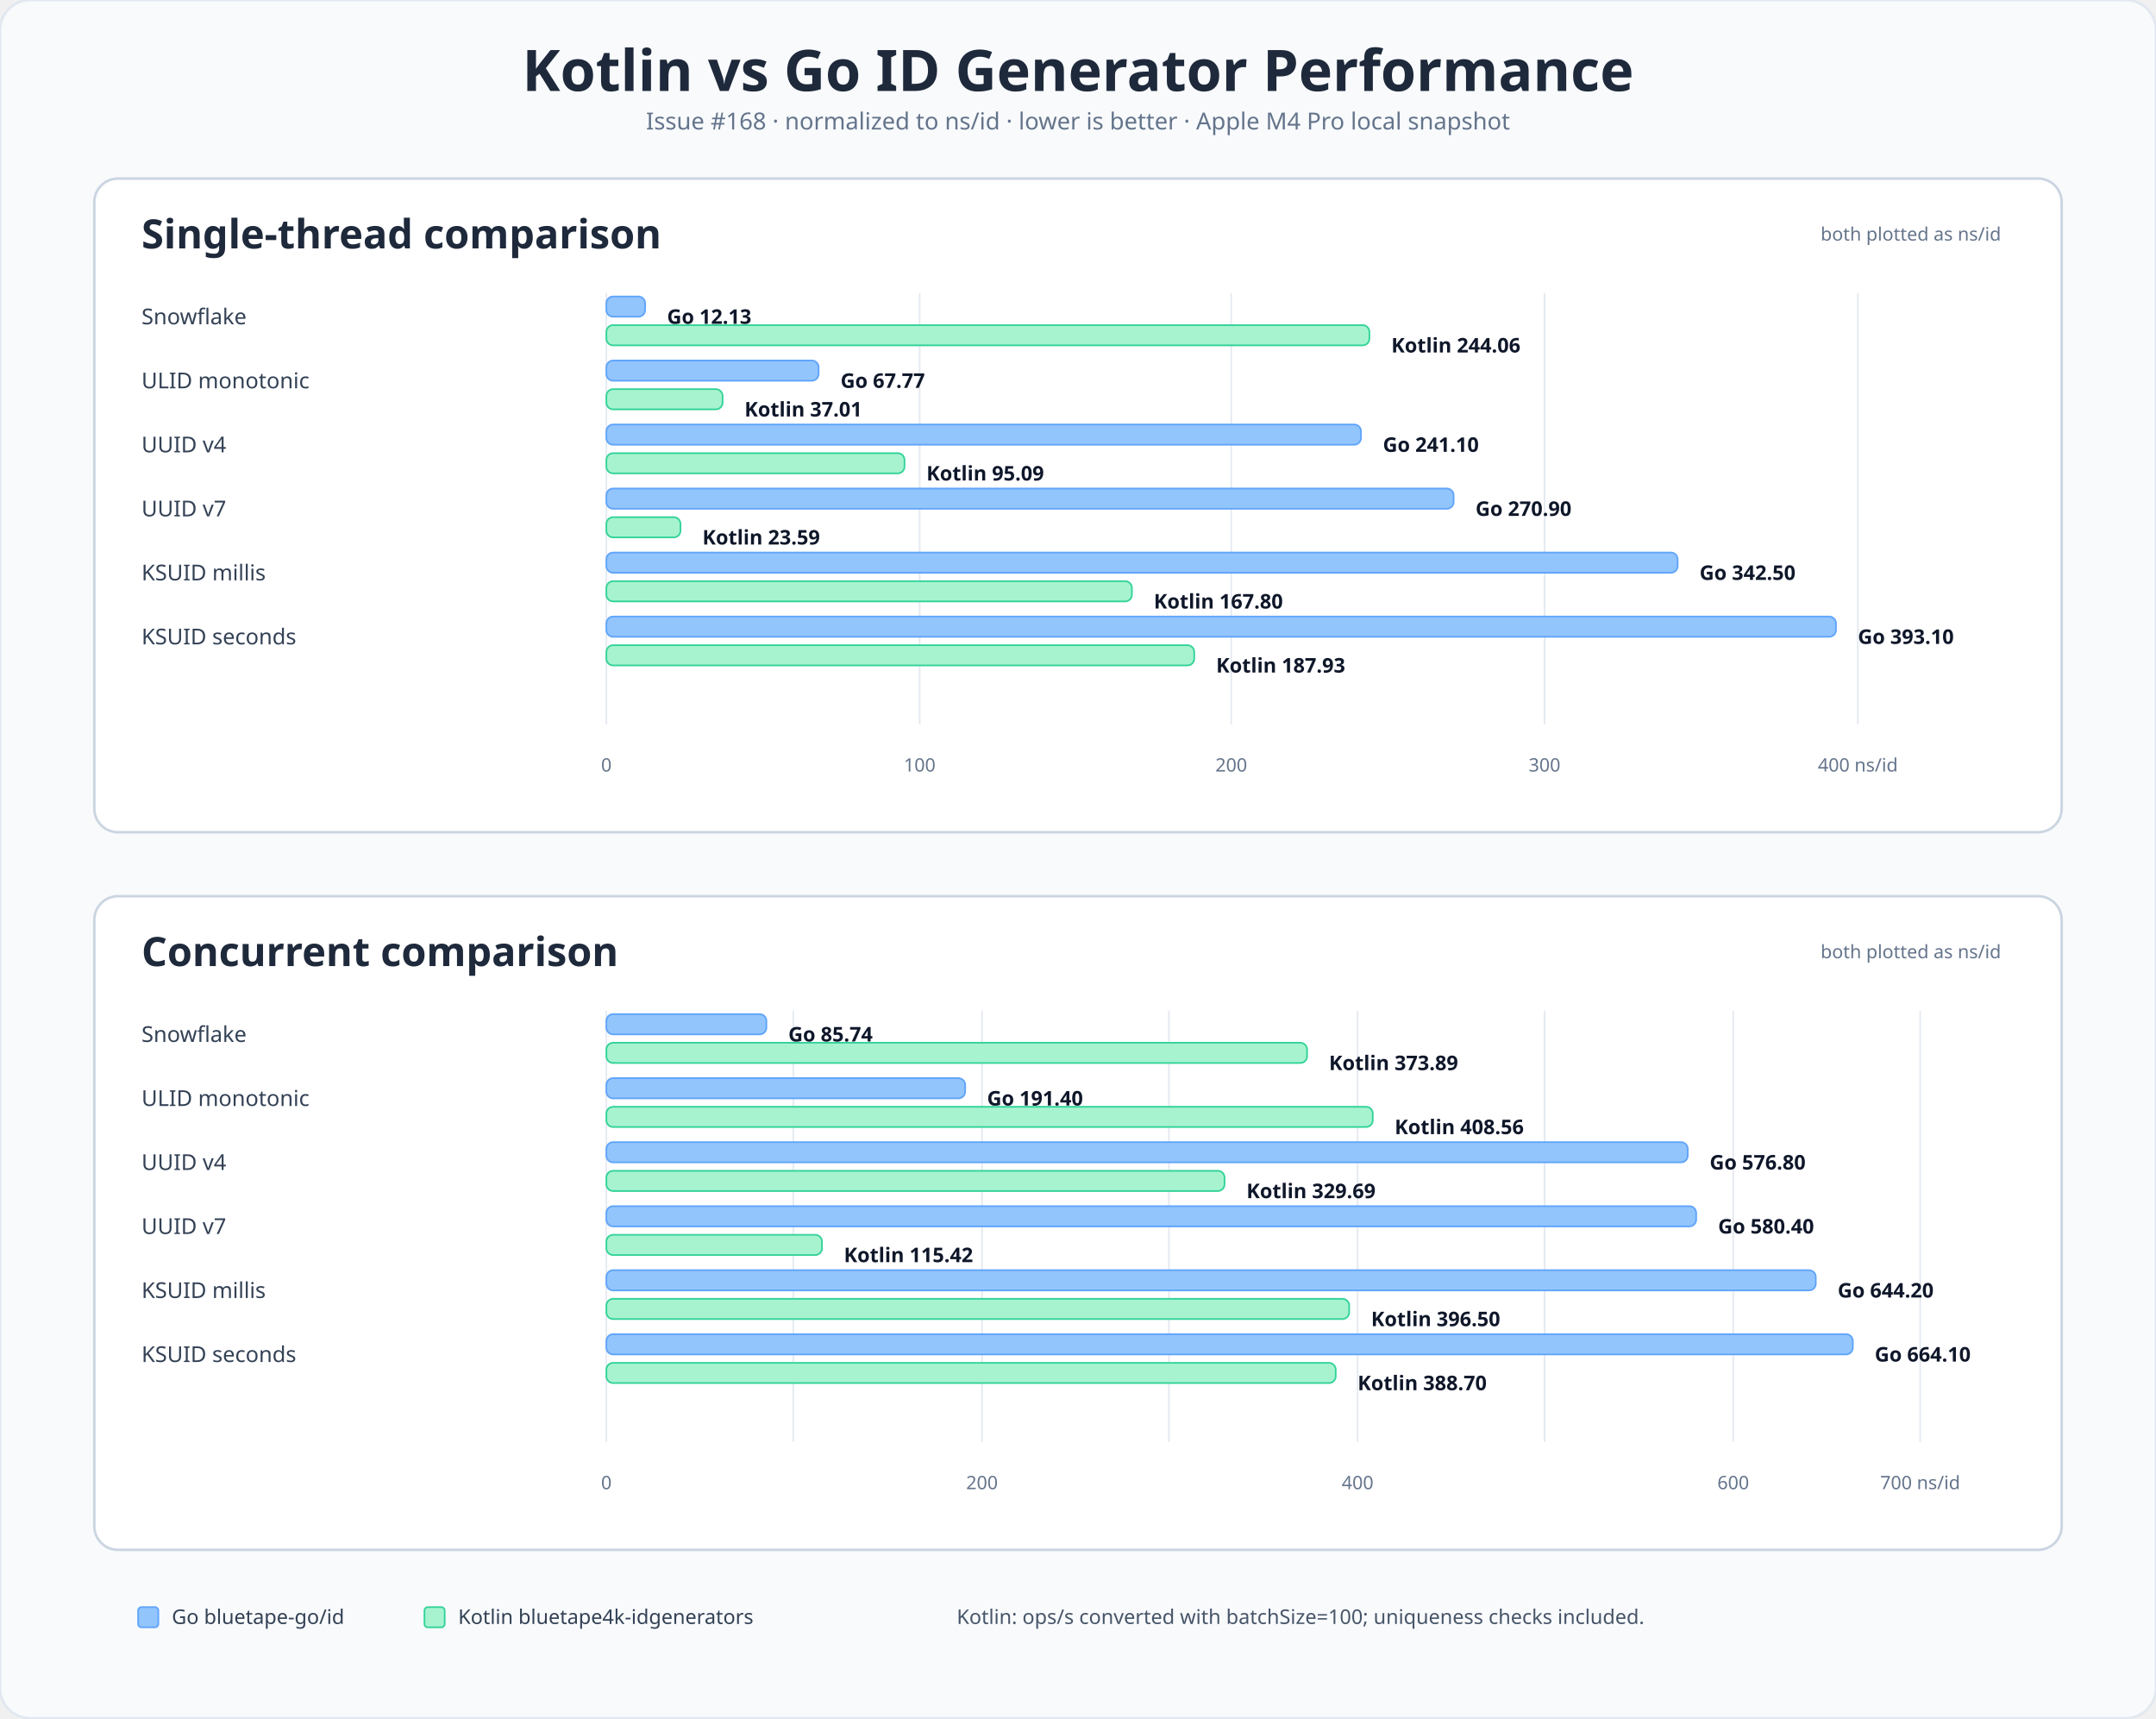
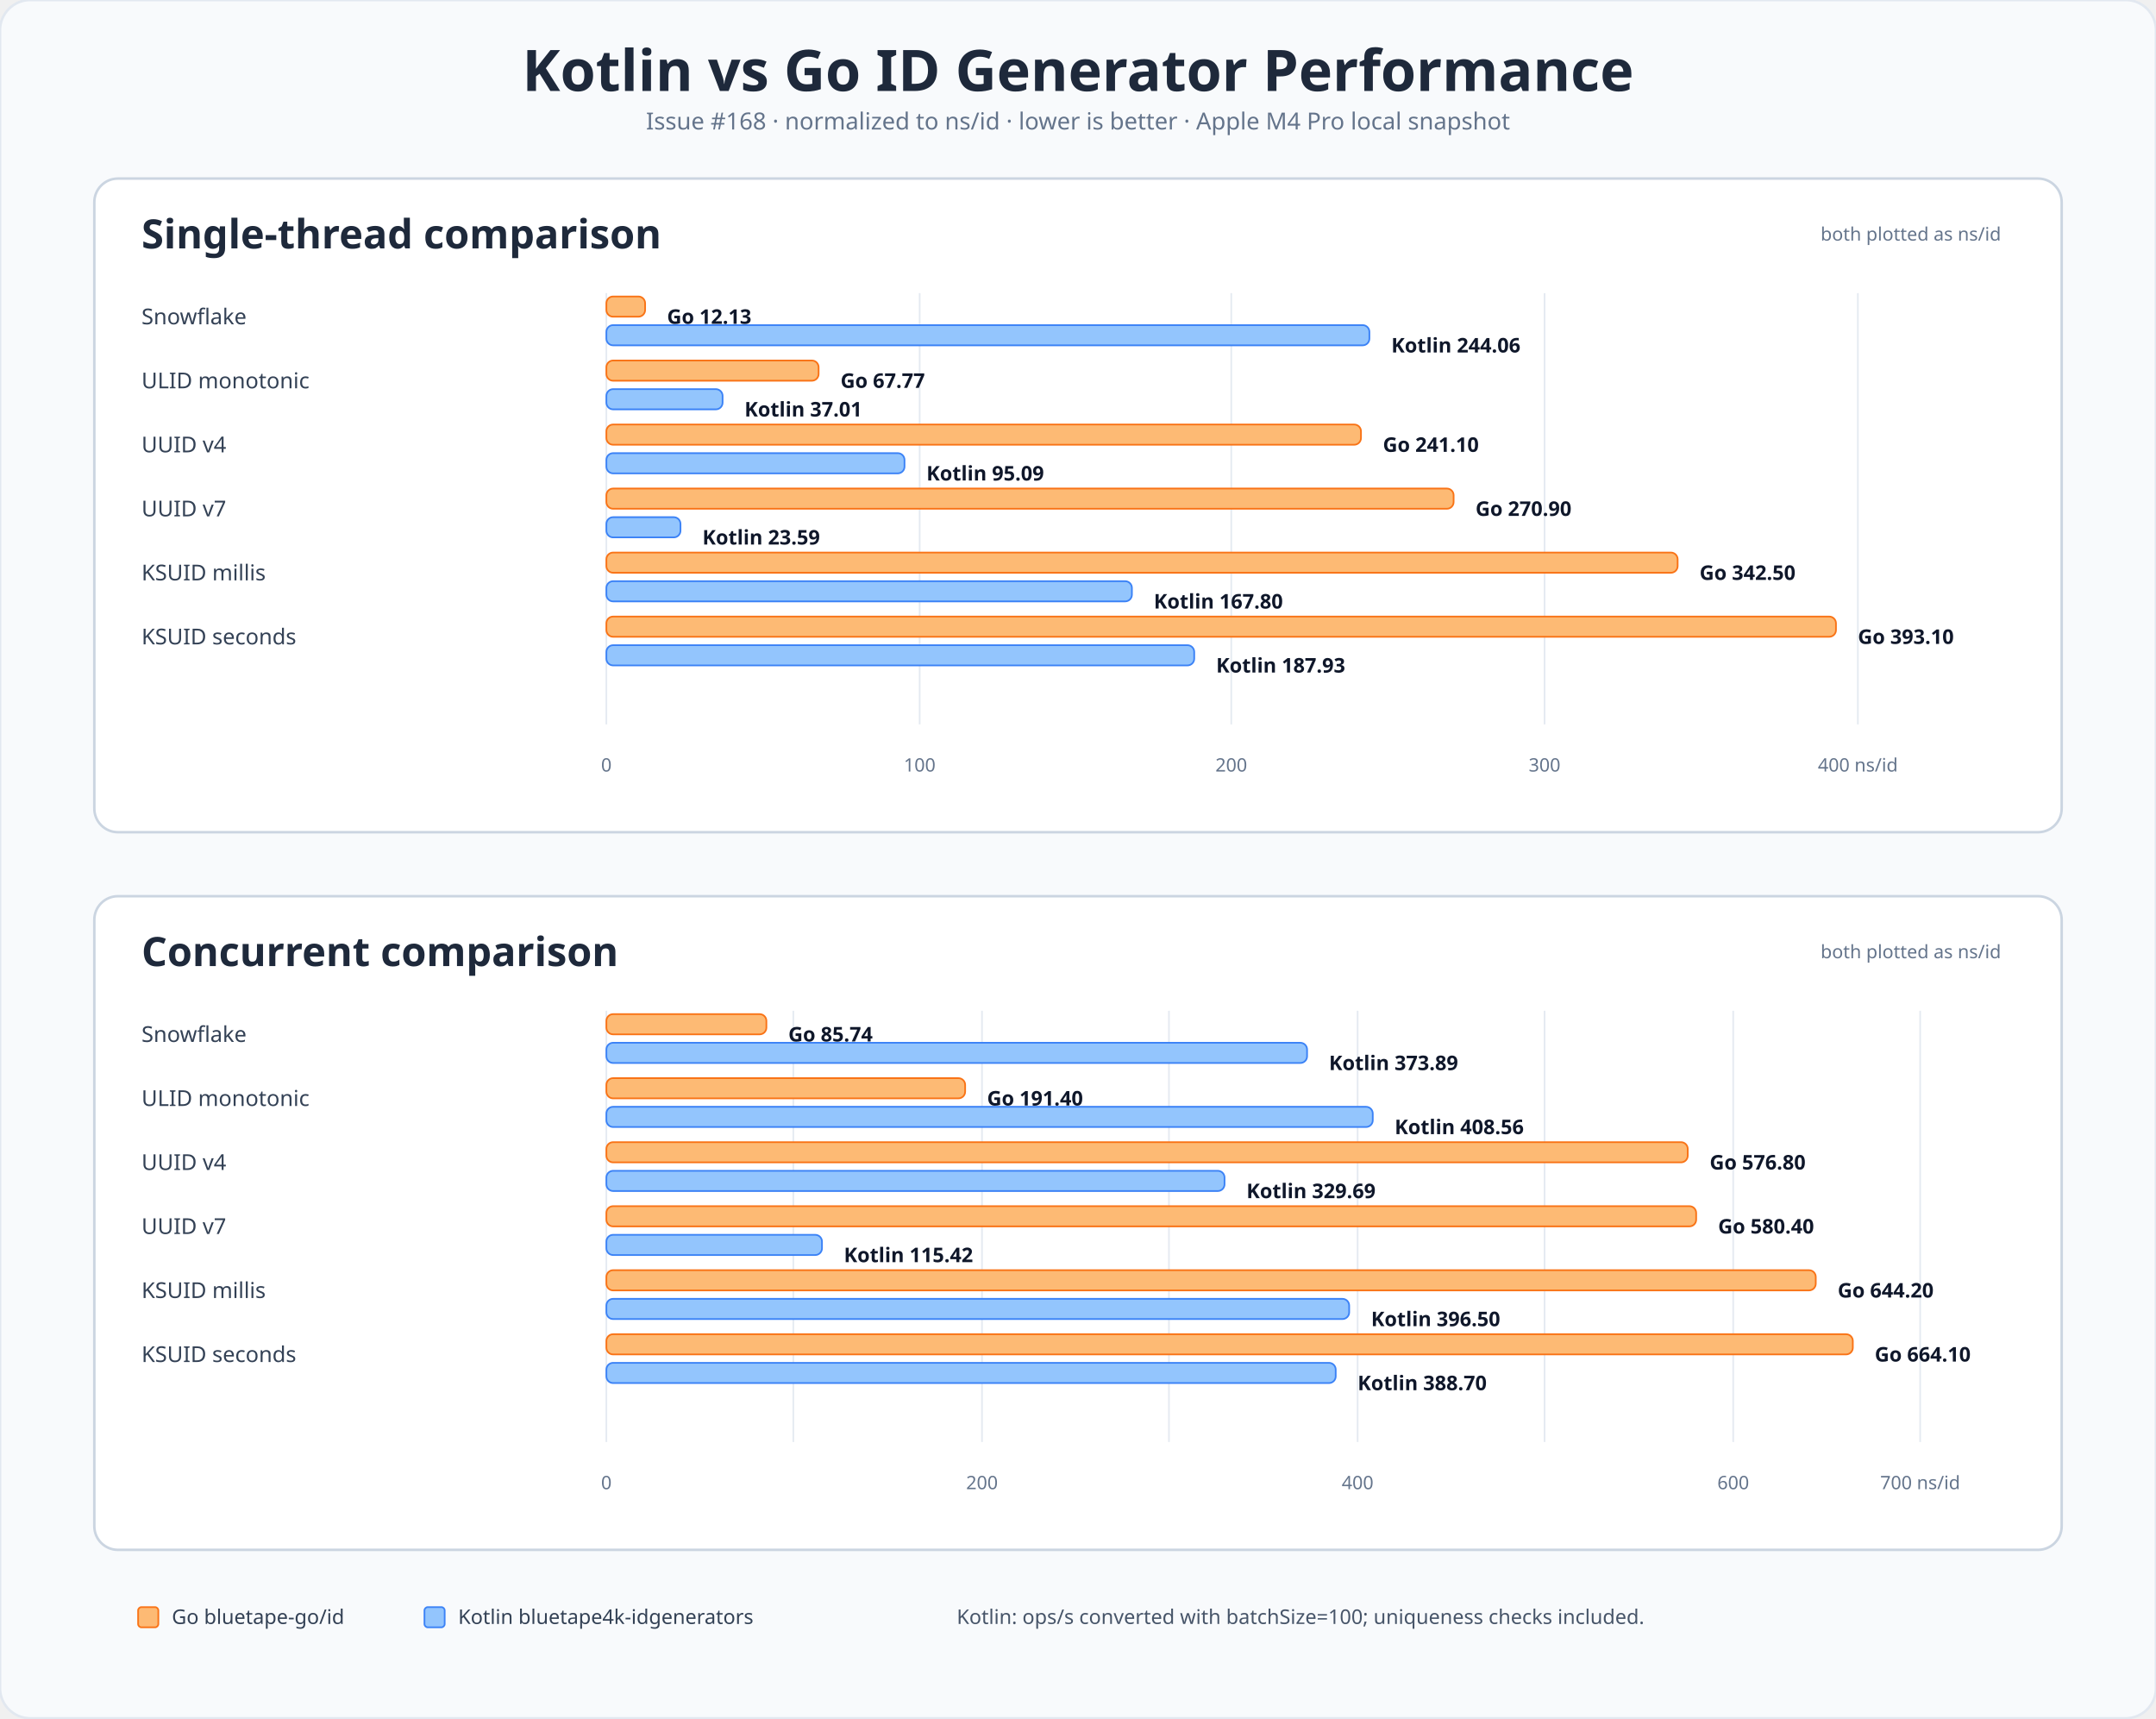
<svg xmlns="http://www.w3.org/2000/svg" width="1280" height="1020" viewBox="0 0 1280 1020">
  <defs>
    <style>
      @font-face {
        font-family: 'Architects Daughter';
        src: url('/Users/debop/Library/Fonts/ArchitectsDaughter-Regular.ttf');
      }
      @font-face {
        font-family: 'Comic Mono';
        src: url('/Users/debop/Library/Fonts/ComicMono.ttf');
        font-weight: normal;
      }
      @font-face {
        font-family: 'Comic Mono';
        src: url('/Users/debop/Library/Fonts/ComicMono-Bold.ttf');
        font-weight: bold;
      }
      .title { font-family: 'Architects Daughter'; font-size: 34px; fill: #1E293B; font-weight: bold; }
      .subtitle { font-family: 'Comic Mono'; font-size: 14px; fill: #64748B; }
      .section { font-family: 'Architects Daughter'; font-size: 24px; fill: #1E293B; font-weight: bold; }
      .label { font-family: 'Comic Mono'; font-size: 13px; fill: #334155; }
      .value { font-family: 'Comic Mono'; font-size: 12px; fill: #0F172A; font-weight: bold; }
      .axis { font-family: 'Comic Mono'; font-size: 11px; fill: #64748B; }
      .legend { font-family: 'Comic Mono'; font-size: 12px; fill: #334155; }
      .note { font-family: 'Comic Mono'; font-size: 12px; fill: #475569; }
    </style>
  </defs>
  <rect x="0" y="0" width="1280" height="1020" fill="#F8FAFC" stroke="#E2E8F0" stroke-width="1.5" rx="18" />
  <text x="640" y="42" text-anchor="middle" dominant-baseline="middle" class="title">Kotlin vs Go ID Generator Performance</text>
  <text x="640" y="72" text-anchor="middle" dominant-baseline="middle" class="subtitle">Issue #168 · normalized to ns/id · lower is better · Apple M4 Pro local snapshot</text>
  <g>
    <rect x="56" y="106" width="1168" height="388" fill="#FFFFFF" stroke="#CBD5E1" stroke-width="1.5" rx="14" />
    <text x="84" y="139" dominant-baseline="middle" class="section">Single-thread comparison</text>
    <text x="1188" y="139" text-anchor="end" dominant-baseline="middle" class="axis">both plotted as ns/id</text>
    <g opacity="0.9">
      <line x1="360" y1="174" x2="360" y2="430" stroke="#E2E8F0" />
      <line x1="546" y1="174" x2="546" y2="430" stroke="#E2E8F0" />
      <line x1="731" y1="174" x2="731" y2="430" stroke="#E2E8F0" />
      <line x1="917" y1="174" x2="917" y2="430" stroke="#E2E8F0" />
      <line x1="1103" y1="174" x2="1103" y2="430" stroke="#E2E8F0" />
    </g>
    <text x="360" y="458" text-anchor="middle" class="axis">0</text>
    <text x="546" y="458" text-anchor="middle" class="axis">100</text>
    <text x="731" y="458" text-anchor="middle" class="axis">200</text>
    <text x="917" y="458" text-anchor="middle" class="axis">300</text>
    <text x="1103" y="458" text-anchor="middle" class="axis">400 ns/id</text>
    <text x="84" y="188" dominant-baseline="middle" class="label">Snowflake</text>
-     <rect x="360" y="176" width="23" height="12" fill="#93C5FD" stroke="#60A5FA" rx="4" />
-     <rect x="360" y="193" width="453" height="12" fill="#A7F3D0" stroke="#34D399" rx="4" />
+     <rect x="360" y="176" width="23" height="12" fill="#FDBA74" stroke="#F97316" rx="4" />
+     <rect x="360" y="193" width="453" height="12" fill="#93C5FD" stroke="#3B82F6" rx="4" />
    <text x="396" y="188" dominant-baseline="middle" class="value">Go 12.13</text>
    <text x="826" y="205" dominant-baseline="middle" class="value">Kotlin 244.06</text>
    <text x="84" y="226" dominant-baseline="middle" class="label">ULID monotonic</text>
-     <rect x="360" y="214" width="126" height="12" fill="#93C5FD" stroke="#60A5FA" rx="4" />
-     <rect x="360" y="231" width="69" height="12" fill="#A7F3D0" stroke="#34D399" rx="4" />
+     <rect x="360" y="214" width="126" height="12" fill="#FDBA74" stroke="#F97316" rx="4" />
+     <rect x="360" y="231" width="69" height="12" fill="#93C5FD" stroke="#3B82F6" rx="4" />
    <text x="499" y="226" dominant-baseline="middle" class="value">Go 67.77</text>
    <text x="442" y="243" dominant-baseline="middle" class="value">Kotlin 37.01</text>
    <text x="84" y="264" dominant-baseline="middle" class="label">UUID v4</text>
-     <rect x="360" y="252" width="448" height="12" fill="#93C5FD" stroke="#60A5FA" rx="4" />
-     <rect x="360" y="269" width="177" height="12" fill="#A7F3D0" stroke="#34D399" rx="4" />
+     <rect x="360" y="252" width="448" height="12" fill="#FDBA74" stroke="#F97316" rx="4" />
+     <rect x="360" y="269" width="177" height="12" fill="#93C5FD" stroke="#3B82F6" rx="4" />
    <text x="821" y="264" dominant-baseline="middle" class="value">Go 241.10</text>
    <text x="550" y="281" dominant-baseline="middle" class="value">Kotlin 95.09</text>
    <text x="84" y="302" dominant-baseline="middle" class="label">UUID v7</text>
-     <rect x="360" y="290" width="503" height="12" fill="#93C5FD" stroke="#60A5FA" rx="4" />
-     <rect x="360" y="307" width="44" height="12" fill="#A7F3D0" stroke="#34D399" rx="4" />
+     <rect x="360" y="290" width="503" height="12" fill="#FDBA74" stroke="#F97316" rx="4" />
+     <rect x="360" y="307" width="44" height="12" fill="#93C5FD" stroke="#3B82F6" rx="4" />
    <text x="876" y="302" dominant-baseline="middle" class="value">Go 270.90</text>
    <text x="417" y="319" dominant-baseline="middle" class="value">Kotlin 23.59</text>
    <text x="84" y="340" dominant-baseline="middle" class="label">KSUID millis</text>
-     <rect x="360" y="328" width="636" height="12" fill="#93C5FD" stroke="#60A5FA" rx="4" />
-     <rect x="360" y="345" width="312" height="12" fill="#A7F3D0" stroke="#34D399" rx="4" />
+     <rect x="360" y="328" width="636" height="12" fill="#FDBA74" stroke="#F97316" rx="4" />
+     <rect x="360" y="345" width="312" height="12" fill="#93C5FD" stroke="#3B82F6" rx="4" />
    <text x="1009" y="340" dominant-baseline="middle" class="value">Go 342.50</text>
    <text x="685" y="357" dominant-baseline="middle" class="value">Kotlin 167.80</text>
    <text x="84" y="378" dominant-baseline="middle" class="label">KSUID seconds</text>
-     <rect x="360" y="366" width="730" height="12" fill="#93C5FD" stroke="#60A5FA" rx="4" />
-     <rect x="360" y="383" width="349" height="12" fill="#A7F3D0" stroke="#34D399" rx="4" />
+     <rect x="360" y="366" width="730" height="12" fill="#FDBA74" stroke="#F97316" rx="4" />
+     <rect x="360" y="383" width="349" height="12" fill="#93C5FD" stroke="#3B82F6" rx="4" />
    <text x="1103" y="378" dominant-baseline="middle" class="value">Go 393.10</text>
    <text x="722" y="395" dominant-baseline="middle" class="value">Kotlin 187.93</text>
  </g>
  <g>
    <rect x="56" y="532" width="1168" height="388" fill="#FFFFFF" stroke="#CBD5E1" stroke-width="1.5" rx="14" />
    <text x="84" y="565" dominant-baseline="middle" class="section">Concurrent comparison</text>
    <text x="1188" y="565" text-anchor="end" dominant-baseline="middle" class="axis">both plotted as ns/id</text>
    <g opacity="0.9">
      <line x1="360" y1="600" x2="360" y2="856" stroke="#E2E8F0" />
      <line x1="471" y1="600" x2="471" y2="856" stroke="#E2E8F0" />
      <line x1="583" y1="600" x2="583" y2="856" stroke="#E2E8F0" />
      <line x1="694" y1="600" x2="694" y2="856" stroke="#E2E8F0" />
      <line x1="806" y1="600" x2="806" y2="856" stroke="#E2E8F0" />
      <line x1="917" y1="600" x2="917" y2="856" stroke="#E2E8F0" />
      <line x1="1029" y1="600" x2="1029" y2="856" stroke="#E2E8F0" />
      <line x1="1140" y1="600" x2="1140" y2="856" stroke="#E2E8F0" />
    </g>
    <text x="360" y="884" text-anchor="middle" class="axis">0</text>
    <text x="583" y="884" text-anchor="middle" class="axis">200</text>
    <text x="806" y="884" text-anchor="middle" class="axis">400</text>
    <text x="1029" y="884" text-anchor="middle" class="axis">600</text>
    <text x="1140" y="884" text-anchor="middle" class="axis">700 ns/id</text>
    <text x="84" y="614" dominant-baseline="middle" class="label">Snowflake</text>
-     <rect x="360" y="602" width="95" height="12" fill="#93C5FD" stroke="#60A5FA" rx="4" />
-     <rect x="360" y="619" width="416" height="12" fill="#A7F3D0" stroke="#34D399" rx="4" />
+     <rect x="360" y="602" width="95" height="12" fill="#FDBA74" stroke="#F97316" rx="4" />
+     <rect x="360" y="619" width="416" height="12" fill="#93C5FD" stroke="#3B82F6" rx="4" />
    <text x="468" y="614" dominant-baseline="middle" class="value">Go 85.74</text>
    <text x="789" y="631" dominant-baseline="middle" class="value">Kotlin 373.89</text>
    <text x="84" y="652" dominant-baseline="middle" class="label">ULID monotonic</text>
-     <rect x="360" y="640" width="213" height="12" fill="#93C5FD" stroke="#60A5FA" rx="4" />
-     <rect x="360" y="657" width="455" height="12" fill="#A7F3D0" stroke="#34D399" rx="4" />
+     <rect x="360" y="640" width="213" height="12" fill="#FDBA74" stroke="#F97316" rx="4" />
+     <rect x="360" y="657" width="455" height="12" fill="#93C5FD" stroke="#3B82F6" rx="4" />
    <text x="586" y="652" dominant-baseline="middle" class="value">Go 191.40</text>
    <text x="828" y="669" dominant-baseline="middle" class="value">Kotlin 408.56</text>
    <text x="84" y="690" dominant-baseline="middle" class="label">UUID v4</text>
-     <rect x="360" y="678" width="642" height="12" fill="#93C5FD" stroke="#60A5FA" rx="4" />
-     <rect x="360" y="695" width="367" height="12" fill="#A7F3D0" stroke="#34D399" rx="4" />
+     <rect x="360" y="678" width="642" height="12" fill="#FDBA74" stroke="#F97316" rx="4" />
+     <rect x="360" y="695" width="367" height="12" fill="#93C5FD" stroke="#3B82F6" rx="4" />
    <text x="1015" y="690" dominant-baseline="middle" class="value">Go 576.80</text>
    <text x="740" y="707" dominant-baseline="middle" class="value">Kotlin 329.69</text>
    <text x="84" y="728" dominant-baseline="middle" class="label">UUID v7</text>
-     <rect x="360" y="716" width="647" height="12" fill="#93C5FD" stroke="#60A5FA" rx="4" />
-     <rect x="360" y="733" width="128" height="12" fill="#A7F3D0" stroke="#34D399" rx="4" />
+     <rect x="360" y="716" width="647" height="12" fill="#FDBA74" stroke="#F97316" rx="4" />
+     <rect x="360" y="733" width="128" height="12" fill="#93C5FD" stroke="#3B82F6" rx="4" />
    <text x="1020" y="728" dominant-baseline="middle" class="value">Go 580.40</text>
    <text x="501" y="745" dominant-baseline="middle" class="value">Kotlin 115.42</text>
    <text x="84" y="766" dominant-baseline="middle" class="label">KSUID millis</text>
-     <rect x="360" y="754" width="718" height="12" fill="#93C5FD" stroke="#60A5FA" rx="4" />
-     <rect x="360" y="771" width="441" height="12" fill="#A7F3D0" stroke="#34D399" rx="4" />
+     <rect x="360" y="754" width="718" height="12" fill="#FDBA74" stroke="#F97316" rx="4" />
+     <rect x="360" y="771" width="441" height="12" fill="#93C5FD" stroke="#3B82F6" rx="4" />
    <text x="1091" y="766" dominant-baseline="middle" class="value">Go 644.20</text>
    <text x="814" y="783" dominant-baseline="middle" class="value">Kotlin 396.50</text>
    <text x="84" y="804" dominant-baseline="middle" class="label">KSUID seconds</text>
-     <rect x="360" y="792" width="740" height="12" fill="#93C5FD" stroke="#60A5FA" rx="4" />
-     <rect x="360" y="809" width="433" height="12" fill="#A7F3D0" stroke="#34D399" rx="4" />
+     <rect x="360" y="792" width="740" height="12" fill="#FDBA74" stroke="#F97316" rx="4" />
+     <rect x="360" y="809" width="433" height="12" fill="#93C5FD" stroke="#3B82F6" rx="4" />
    <text x="1113" y="804" dominant-baseline="middle" class="value">Go 664.10</text>
    <text x="806" y="821" dominant-baseline="middle" class="value">Kotlin 388.70</text>
  </g>
  <g>
-     <rect x="82" y="954" width="12" height="12" fill="#93C5FD" stroke="#60A5FA" rx="2" />
+     <rect x="82" y="954" width="12" height="12" fill="#FDBA74" stroke="#F97316" rx="2" />
    <text x="102" y="964" class="legend">Go bluetape-go/id</text>
-     <rect x="252" y="954" width="12" height="12" fill="#A7F3D0" stroke="#34D399" rx="2" />
+     <rect x="252" y="954" width="12" height="12" fill="#93C5FD" stroke="#3B82F6" rx="2" />
    <text x="272" y="964" class="legend">Kotlin bluetape4k-idgenerators</text>
    <text x="568" y="964" class="note">Kotlin: ops/s converted with batchSize=100; uniqueness checks included.</text>
  </g>
</svg>
